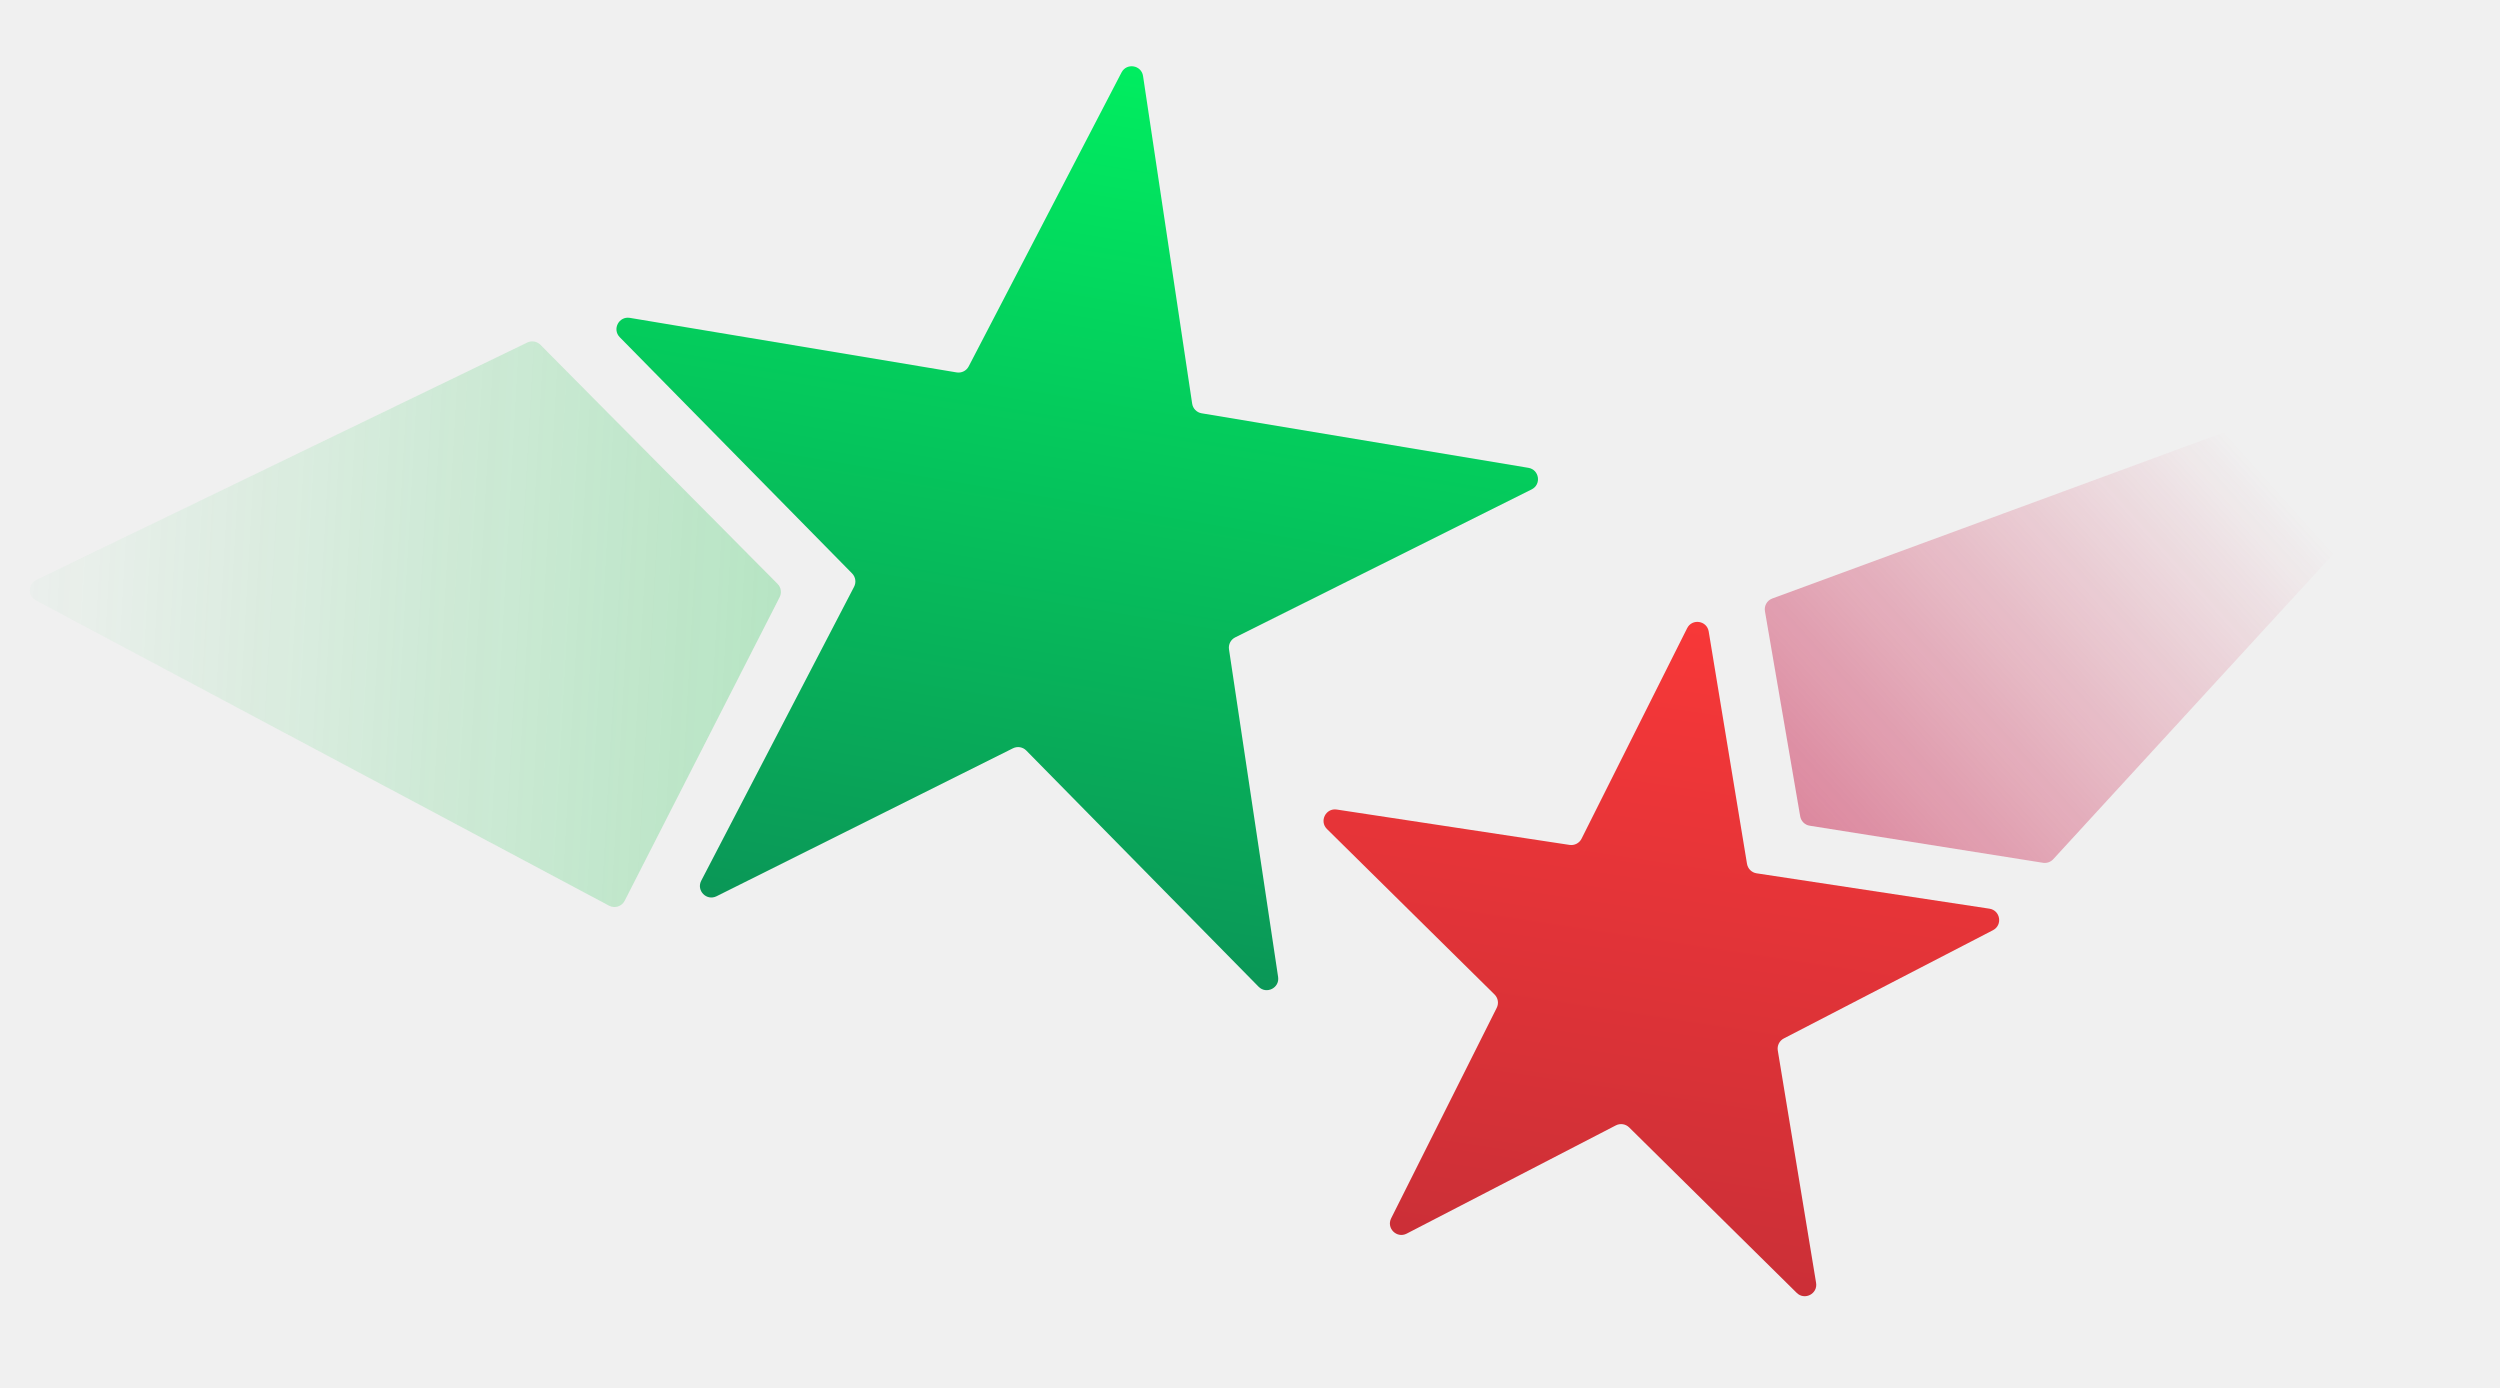
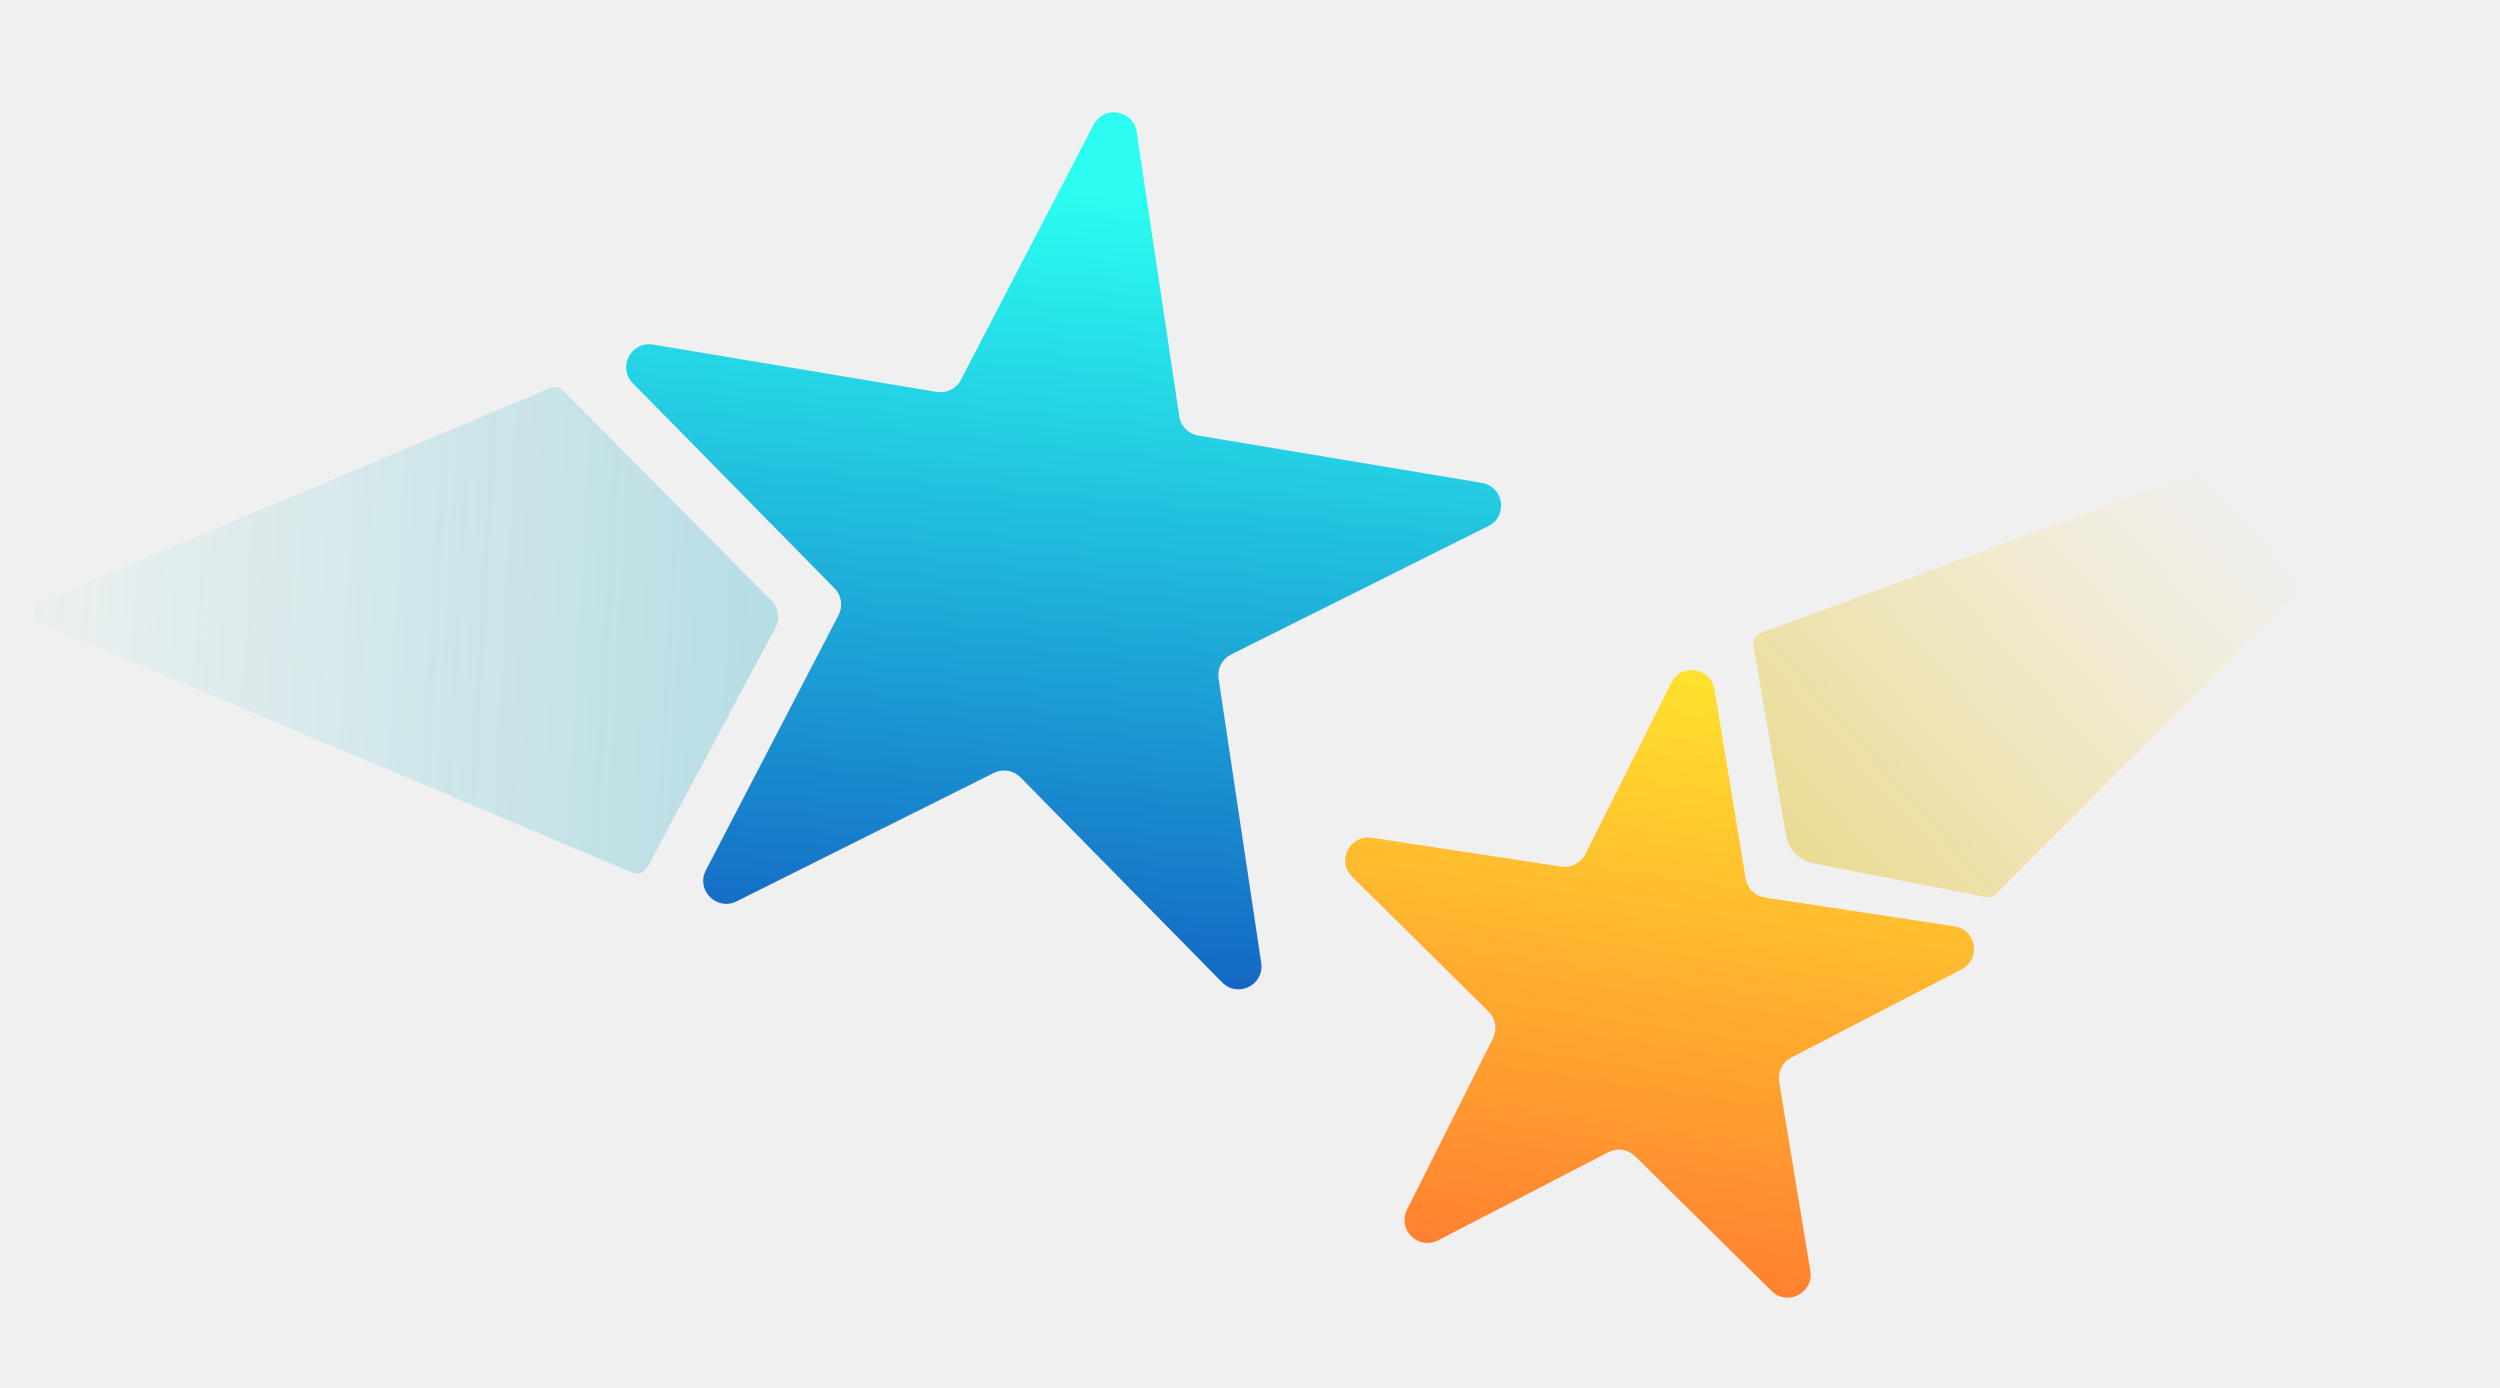
<svg xmlns="http://www.w3.org/2000/svg" width="218" height="121" fill="none">
-   <g clip-path="url(#clip0_13_2)">
-     <path d="M0 0H218V120.995H0z" />
-     <path d="M97.798 6.317c.447-.86 1.733-.645 1.876.313l4.283 28.571a1 1 0 0 0 .825.838l28.496 4.756c.955.16 1.148 1.448.282 1.881l-25.849 12.902a1 1 0 0 0-.543 1.043l4.283 28.571c.144.958-1.023 1.54-1.702.85L89.491 65.445a1 1 0 0 0-1.16-.194L62.482 78.153c-.867.433-1.78-.496-1.334-1.356l13.329-25.632a1 1 0 0 0-.174-1.162L54.044 29.406c-.68-.69-.078-1.847.878-1.688l28.496 4.756a1 1 0 0 0 1.052-.525L97.798 6.317z" fill="url(#paint0_linear_13_2)" />
-     <path opacity=".4" d="M3.169 50.57L45.977 29.87a1 1 0 0 1 1.145.196l20.683 20.849a1 1 0 0 1 .18 1.159L54.47 78.549a1 1 0 0 1-1.36.427L3.133 52.354a1 1 0 0 1 .035-1.783z" fill="url(#paint1_linear_13_2)" />
-     <path d="M147.118 54.78c.434-.866 1.723-.67 1.881.286l3.34 20.261a1 1 0 0 0 .837.826l20.302 3.084c.957.146 1.169 1.432.309 1.877l-18.237 9.438a.999.999 0 0 0-.527 1.05l3.34 20.262c.158.956-1 1.555-1.689.875L142.062 98.31a1 1 0 0 0-1.162-.176l-18.238 9.438c-.86.445-1.788-.471-1.353-1.337l9.207-18.355a1 1 0 0 0-.192-1.16l-14.612-14.428c-.689-.68-.105-1.846.853-1.7l20.302 3.084a1 1 0 0 0 1.044-.54l9.207-18.356z" fill="url(#paint2_linear_13_2)" />
-     <path d="M156.977 71.183l-3.074-17.887a1 1 0 0 1 .641-1.107l64.612-23.767c.984-.363 1.791.841 1.082 1.614l-41.196 44.888a1 1 0 0 1-.894.311l-20.342-3.233a1 1 0 0 1-.829-.819z" fill="url(#paint3_linear_13_2)" />
+   <g clip-path="url(#clip0_17_2)">
+     <path d="M95.361 10.869c.894-1.72 3.465-1.29 3.753.626l3.719 24.809a2 2 0 0 0 1.648 1.676l24.744 4.13c1.911.318 2.297 2.896.564 3.761l-22.445 11.204a1.998 1.998 0 0 0-1.085 2.086l3.719 24.808c.287 1.916-2.045 3.08-3.404 1.7l-17.59-17.885a2 2 0 0 0-2.32-.387L64.22 78.6c-1.734.865-3.562-.993-2.668-2.712L73.125 53.63a2 2 0 0 0-.349-2.325L55.186 33.42c-1.36-1.381-.157-3.694 1.754-3.375l24.744 4.13a2 2 0 0 0 2.104-1.05L95.36 10.868z" fill="url(#paint0_linear_17_2)" />
+     <path opacity=".4" d="M3.585 52.507L47.996 33.82a1 1 0 0 1 1.098.218l18.181 18.341a2 2 0 0 1 .344 2.351L56.436 75.65a1 1 0 0 1-1.27.45L3.584 54.35c-.816-.344-.815-1.5 0-1.843z" fill="url(#paint1_linear_17_2)" />
+     <path d="M145.738 59.531c.869-1.732 3.446-1.34 3.761.571l2.722 16.508a2 2 0 0 0 1.673 1.652l16.541 2.513c1.916.291 2.34 2.863.619 3.753l-14.859 7.69a2 2 0 0 0-1.054 2.102l2.722 16.508c.315 1.911-2 3.109-3.379 1.748l-11.905-11.755a1.998 1.998 0 0 0-2.324-.353l-14.859 7.689c-1.721.891-3.576-.941-2.707-2.673l7.501-14.954a2 2 0 0 0-.383-2.32l-11.905-11.756c-1.378-1.361-.209-3.691 1.706-3.4l16.541 2.513a2 2 0 0 0 2.088-1.081l7.501-14.955z" fill="url(#paint2_linear_17_2)" />
+     <path d="M155.748 72.85l-2.845-16.553a1 1 0 0 1 .641-1.108l64.212-23.62c1.006-.37 1.81.888 1.052 1.646l-44.753 44.728a1 1 0 0 1-.898.275l-15.027-2.932a3 3 0 0 1-2.382-2.437z" fill="url(#paint3_linear_17_2)" />
  </g>
  <defs>
-     <linearGradient id="paint0_linear_13_2" x1="99.218" y1="3.587" x2="84.403" y2="92.359" gradientUnits="userSpaceOnUse">
-       <stop stop-color="#00F060" />
-       <stop offset="1" stop-color="#0C8B56" />
+     <linearGradient id="paint0_linear_17_2" x1="91" y1="16" x2="83.386" y2="94.18" gradientUnits="userSpaceOnUse">
+       <stop stop-color="#2BFEF1" />
+       <stop offset="1" stop-color="#1051BD" />
    </linearGradient>
-     <linearGradient id="paint1_linear_13_2" x1="107.194" y1="55.382" x2="-2.787" y2="49.193" gradientUnits="userSpaceOnUse">
-       <stop stop-color="#0DBD3F" />
-       <stop offset="1" stop-color="#14CC48" stop-opacity="0" />
+     <linearGradient id="paint1_linear_17_2" x1="107.194" y1="57.382" x2="-2.787" y2="51.193" gradientUnits="userSpaceOnUse">
+       <stop stop-color="#0D93BD" />
+       <stop offset="1" stop-color="#14C1CC" stop-opacity="0" />
    </linearGradient>
-     <linearGradient id="paint2_linear_13_2" x1="148.498" y1="52.029" x2="138.435" y2="118.269" gradientUnits="userSpaceOnUse">
-       <stop stop-color="#F93838" />
-       <stop offset="1" stop-color="#C52E37" />
+     <linearGradient id="paint2_linear_17_2" x1="148.498" y1="54.029" x2="138.436" y2="120.269" gradientUnits="userSpaceOnUse">
+       <stop stop-color="#FFEA2D" />
+       <stop offset="1" stop-color="#FF6F31" />
    </linearGradient>
-     <linearGradient id="paint3_linear_13_2" x1="119.839" y1="115.998" x2="199.839" y2="43.998" gradientUnits="userSpaceOnUse">
-       <stop stop-color="#BD0D42" />
-       <stop offset="1" stop-color="#CC1440" stop-opacity="0" />
+     <linearGradient id="paint3_linear_17_2" x1="118.839" y1="118.998" x2="198.839" y2="46.998" gradientUnits="userSpaceOnUse">
+       <stop stop-color="#BDAC0D" />
+       <stop offset="1" stop-color="#FFD540" stop-opacity="0" />
    </linearGradient>
-     <clipPath id="clip0_13_2">
+     <clipPath id="clip0_17_2">
      <path fill="#fff" d="M0 0H218V120.995H0z" />
    </clipPath>
  </defs>
</svg>
